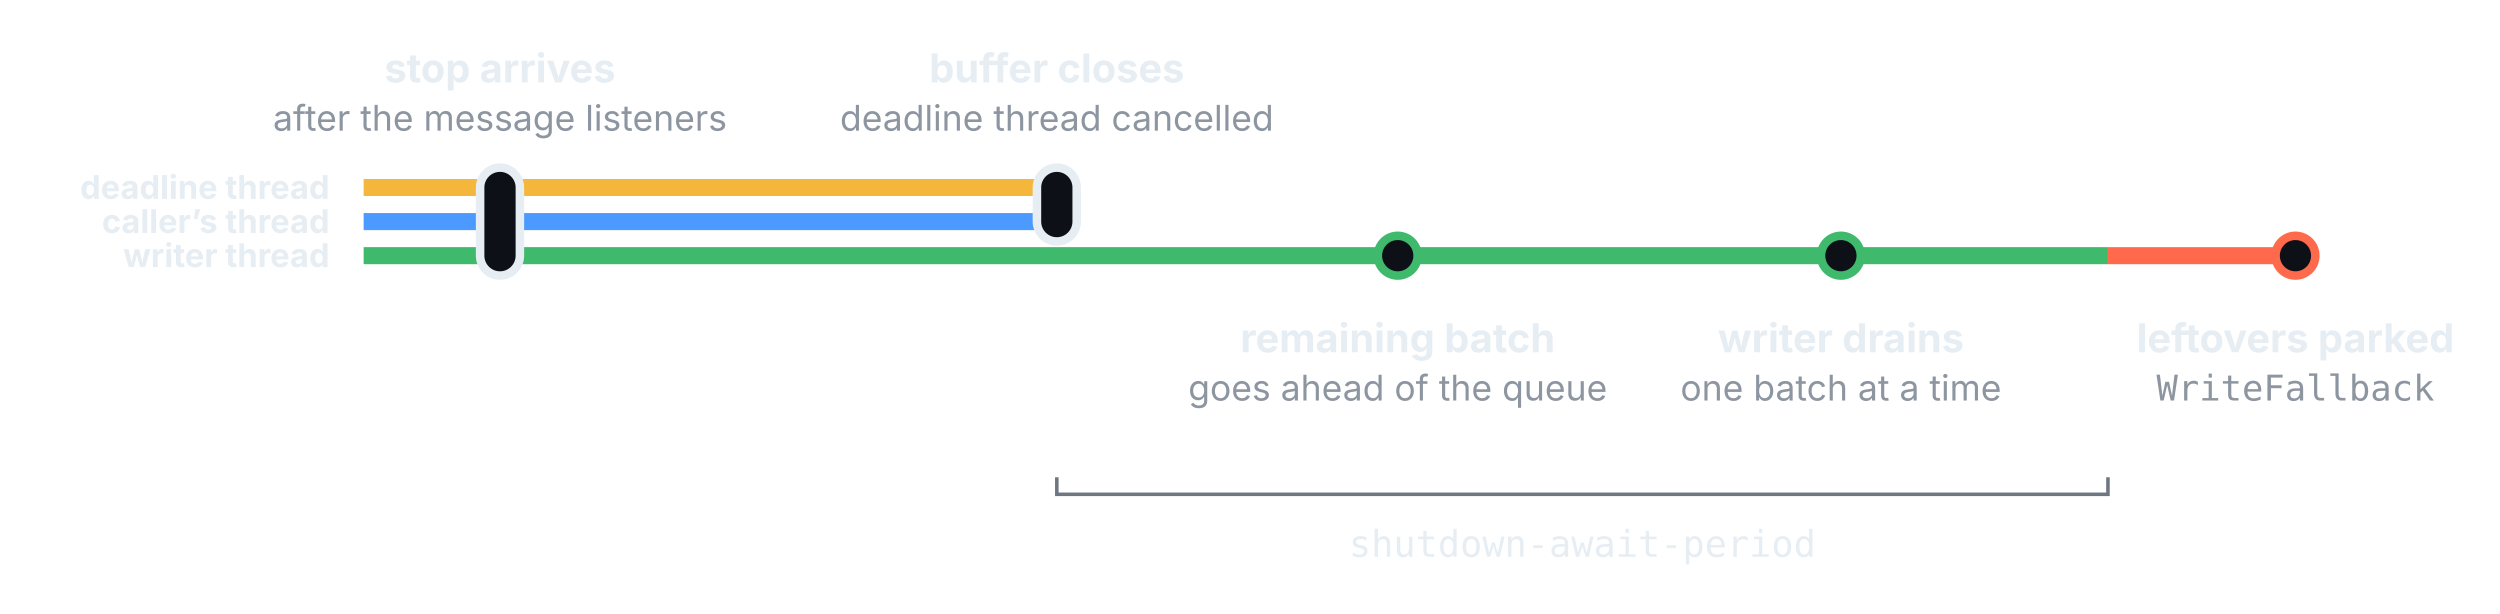
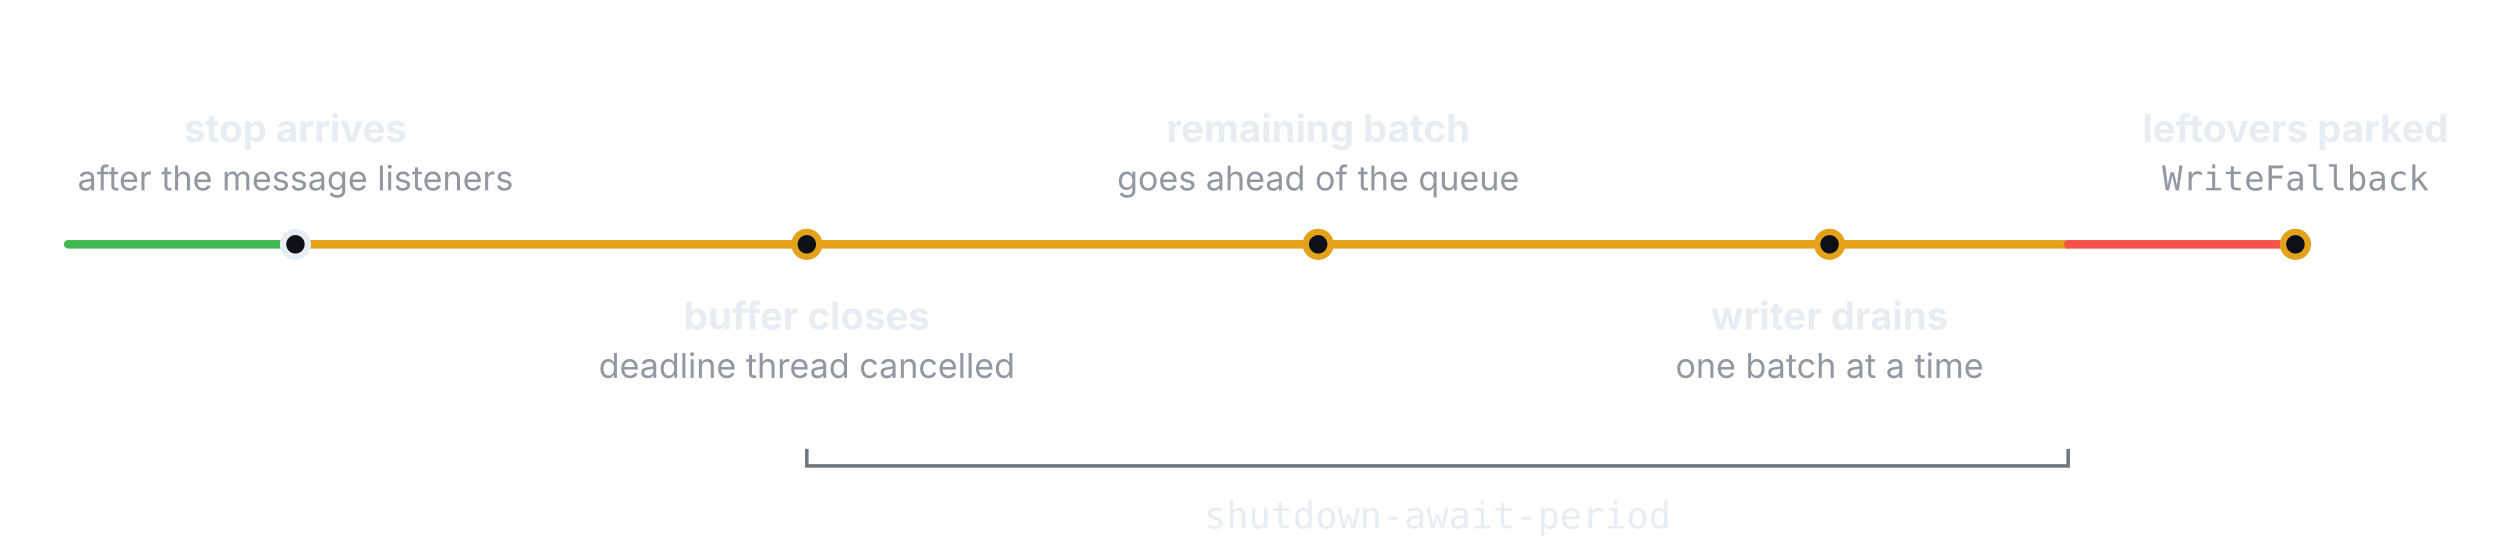
- <svg xmlns="http://www.w3.org/2000/svg" viewBox="0 22 880 216" width="880" height="216" role="img">
-   <text x="116.0" y="92.0" font-family="-apple-system, BlinkMacSystemFont, 'Segoe UI', Inter, Helvetica, Arial, sans-serif" font-size="11.5" font-weight="650" fill="#E6EDF3" text-anchor="end">deadline thread</text>
-   <text x="116.0" y="104.0" font-family="-apple-system, BlinkMacSystemFont, 'Segoe UI', Inter, Helvetica, Arial, sans-serif" font-size="11.5" font-weight="650" fill="#E6EDF3" text-anchor="end">caller’s thread</text>
-   <text x="116.0" y="116.0" font-family="-apple-system, BlinkMacSystemFont, 'Segoe UI', Inter, Helvetica, Arial, sans-serif" font-size="11.5" font-weight="650" fill="#E6EDF3" text-anchor="end">writer thread</text>
-   <path d="M128.00,88.00 L372.00,88.00" stroke="#F5B73B" stroke-width="6" fill="none" stroke-linecap="butt" stroke-linejoin="round" />
-   <path d="M128.00,100.00 L372.00,100.00" stroke="#4C9AFF" stroke-width="6" fill="none" stroke-linecap="butt" stroke-linejoin="round" />
-   <path d="M128.00,112.00 L742.00,112.00" stroke="#3FB96B" stroke-width="6" fill="none" stroke-linecap="butt" stroke-linejoin="round" />
-   <path d="M742.00,112.00 L808.00,112.00" stroke="#FF6A4D" stroke-width="6" fill="none" stroke-linecap="butt" stroke-linejoin="round" />
-   <rect x="169.00" y="81.00" width="14.00" height="38.00" rx="7.00" fill="#0D1117" stroke="#E6EDF3" stroke-width="3" />
-   <text x="176.0" y="51.0" font-family="-apple-system, BlinkMacSystemFont, 'Segoe UI', Inter, Helvetica, Arial, sans-serif" font-size="14" font-weight="650" fill="#E6EDF3" text-anchor="middle">stop arrives</text>
-   <text x="176.0" y="68.0" font-family="-apple-system, BlinkMacSystemFont, 'Segoe UI', Inter, Helvetica, Arial, sans-serif" font-size="12.5" font-weight="400" fill="#8D96A0" text-anchor="middle">after the message listeners</text>
-   <rect x="365.00" y="81.00" width="14.00" height="26.00" rx="7.00" fill="#0D1117" stroke="#E6EDF3" stroke-width="3" />
-   <text x="372.0" y="51.0" font-family="-apple-system, BlinkMacSystemFont, 'Segoe UI', Inter, Helvetica, Arial, sans-serif" font-size="14" font-weight="650" fill="#E6EDF3" text-anchor="middle">buffer closes</text>
-   <text x="372.0" y="68.0" font-family="-apple-system, BlinkMacSystemFont, 'Segoe UI', Inter, Helvetica, Arial, sans-serif" font-size="12.5" font-weight="400" fill="#8D96A0" text-anchor="middle">deadline thread cancelled</text>
-   <rect x="485.00" y="105.00" width="14.00" height="14.00" rx="7.00" fill="#0D1117" stroke="#3FB96B" stroke-width="3" />
-   <text x="492.0" y="146.0" font-family="-apple-system, BlinkMacSystemFont, 'Segoe UI', Inter, Helvetica, Arial, sans-serif" font-size="14" font-weight="650" fill="#E6EDF3" text-anchor="middle">remaining batch</text>
-   <text x="492.0" y="163.0" font-family="-apple-system, BlinkMacSystemFont, 'Segoe UI', Inter, Helvetica, Arial, sans-serif" font-size="12.5" font-weight="400" fill="#8D96A0" text-anchor="middle">goes ahead of the queue</text>
-   <rect x="641.00" y="105.00" width="14.00" height="14.00" rx="7.00" fill="#0D1117" stroke="#3FB96B" stroke-width="3" />
-   <text x="648.0" y="146.0" font-family="-apple-system, BlinkMacSystemFont, 'Segoe UI', Inter, Helvetica, Arial, sans-serif" font-size="14" font-weight="650" fill="#E6EDF3" text-anchor="middle">writer drains</text>
-   <text x="648.0" y="163.0" font-family="-apple-system, BlinkMacSystemFont, 'Segoe UI', Inter, Helvetica, Arial, sans-serif" font-size="12.5" font-weight="400" fill="#8D96A0" text-anchor="middle">one batch at a time</text>
-   <rect x="801.00" y="105.00" width="14.00" height="14.00" rx="7.00" fill="#0D1117" stroke="#FF6A4D" stroke-width="3" />
-   <text x="808.0" y="146.0" font-family="-apple-system, BlinkMacSystemFont, 'Segoe UI', Inter, Helvetica, Arial, sans-serif" font-size="14" font-weight="650" fill="#E6EDF3" text-anchor="middle">leftovers parked</text>
-   <text x="808.0" y="163.0" font-family="ui-monospace, SFMono-Regular, 'SF Mono', Menlo, Consolas, monospace" font-size="12.5" font-weight="400" fill="#8D96A0" text-anchor="middle">WriteFallback</text>
-   <path d="M372,190 L372,196 L742,196 L742,190" stroke="#6E7681" stroke-width="1.25" fill="none" />
-   <text x="557.0" y="218.0" font-family="ui-monospace, SFMono-Regular, 'SF Mono', Menlo, Consolas, monospace" font-size="13" font-weight="400" fill="#E6EDF3" text-anchor="middle">shutdown-await-period</text>
+ <svg xmlns="http://www.w3.org/2000/svg" viewBox="0 34 880 196" width="880" height="196" role="img">
+   <path d="M24.00,120.00 L104.00,120.00" stroke="#3FB950" stroke-width="3" fill="none" stroke-linecap="round" stroke-linejoin="round" />
+   <path d="M104.00,120.00 L728.00,120.00" stroke="#E3A21A" stroke-width="3" fill="none" stroke-linecap="round" stroke-linejoin="round" />
+   <path d="M728.00,120.00 L808.00,120.00" stroke="#F85149" stroke-width="3" fill="none" stroke-linecap="round" stroke-linejoin="round" />
+   <circle cx="104" cy="120" r="4.375" fill="#0D1117" stroke="#E6EDF3" stroke-width="2.25" />
+   <text x="104.0" y="84.0" font-family="-apple-system, BlinkMacSystemFont, 'Segoe UI', Inter, Helvetica, Arial, sans-serif" font-size="13.5" font-weight="650" fill="#E6EDF3" text-anchor="middle">stop arrives</text>
+   <text x="104.0" y="101.0" font-family="-apple-system, BlinkMacSystemFont, 'Segoe UI', Inter, Helvetica, Arial, sans-serif" font-size="12" font-weight="400" fill="#9198A1" text-anchor="middle">after the message listeners</text>
+   <circle cx="284" cy="120" r="4.375" fill="#0D1117" stroke="#E3A21A" stroke-width="2.25" />
+   <text x="284.0" y="150.0" font-family="-apple-system, BlinkMacSystemFont, 'Segoe UI', Inter, Helvetica, Arial, sans-serif" font-size="13.5" font-weight="650" fill="#E6EDF3" text-anchor="middle">buffer closes</text>
+   <text x="284.0" y="167.0" font-family="-apple-system, BlinkMacSystemFont, 'Segoe UI', Inter, Helvetica, Arial, sans-serif" font-size="12" font-weight="400" fill="#9198A1" text-anchor="middle">deadline thread cancelled</text>
+   <circle cx="464" cy="120" r="4.375" fill="#0D1117" stroke="#E3A21A" stroke-width="2.25" />
+   <text x="464.0" y="84.0" font-family="-apple-system, BlinkMacSystemFont, 'Segoe UI', Inter, Helvetica, Arial, sans-serif" font-size="13.5" font-weight="650" fill="#E6EDF3" text-anchor="middle">remaining batch</text>
+   <text x="464.0" y="101.0" font-family="-apple-system, BlinkMacSystemFont, 'Segoe UI', Inter, Helvetica, Arial, sans-serif" font-size="12" font-weight="400" fill="#9198A1" text-anchor="middle">goes ahead of the queue</text>
+   <circle cx="644" cy="120" r="4.375" fill="#0D1117" stroke="#E3A21A" stroke-width="2.25" />
+   <text x="644.0" y="150.0" font-family="-apple-system, BlinkMacSystemFont, 'Segoe UI', Inter, Helvetica, Arial, sans-serif" font-size="13.5" font-weight="650" fill="#E6EDF3" text-anchor="middle">writer drains</text>
+   <text x="644.0" y="167.0" font-family="-apple-system, BlinkMacSystemFont, 'Segoe UI', Inter, Helvetica, Arial, sans-serif" font-size="12" font-weight="400" fill="#9198A1" text-anchor="middle">one batch at a time</text>
+   <circle cx="808" cy="120" r="4.375" fill="#0D1117" stroke="#E3A21A" stroke-width="2.25" />
+   <text x="808.0" y="84.0" font-family="-apple-system, BlinkMacSystemFont, 'Segoe UI', Inter, Helvetica, Arial, sans-serif" font-size="13.5" font-weight="650" fill="#E6EDF3" text-anchor="middle">leftovers parked</text>
+   <text x="808.0" y="101.0" font-family="ui-monospace, SFMono-Regular, 'SF Mono', Menlo, Consolas, monospace" font-size="12" font-weight="400" fill="#9198A1" text-anchor="middle">WriteFallback</text>
+   <path d="M284,192 L284,198 L728,198 L728,192" stroke="#6E7681" stroke-width="1.25" fill="none" />
+   <text x="506.0" y="220.0" font-family="ui-monospace, SFMono-Regular, 'SF Mono', Menlo, Consolas, monospace" font-size="13" font-weight="400" fill="#E6EDF3" text-anchor="middle">shutdown-await-period</text>
</svg>
